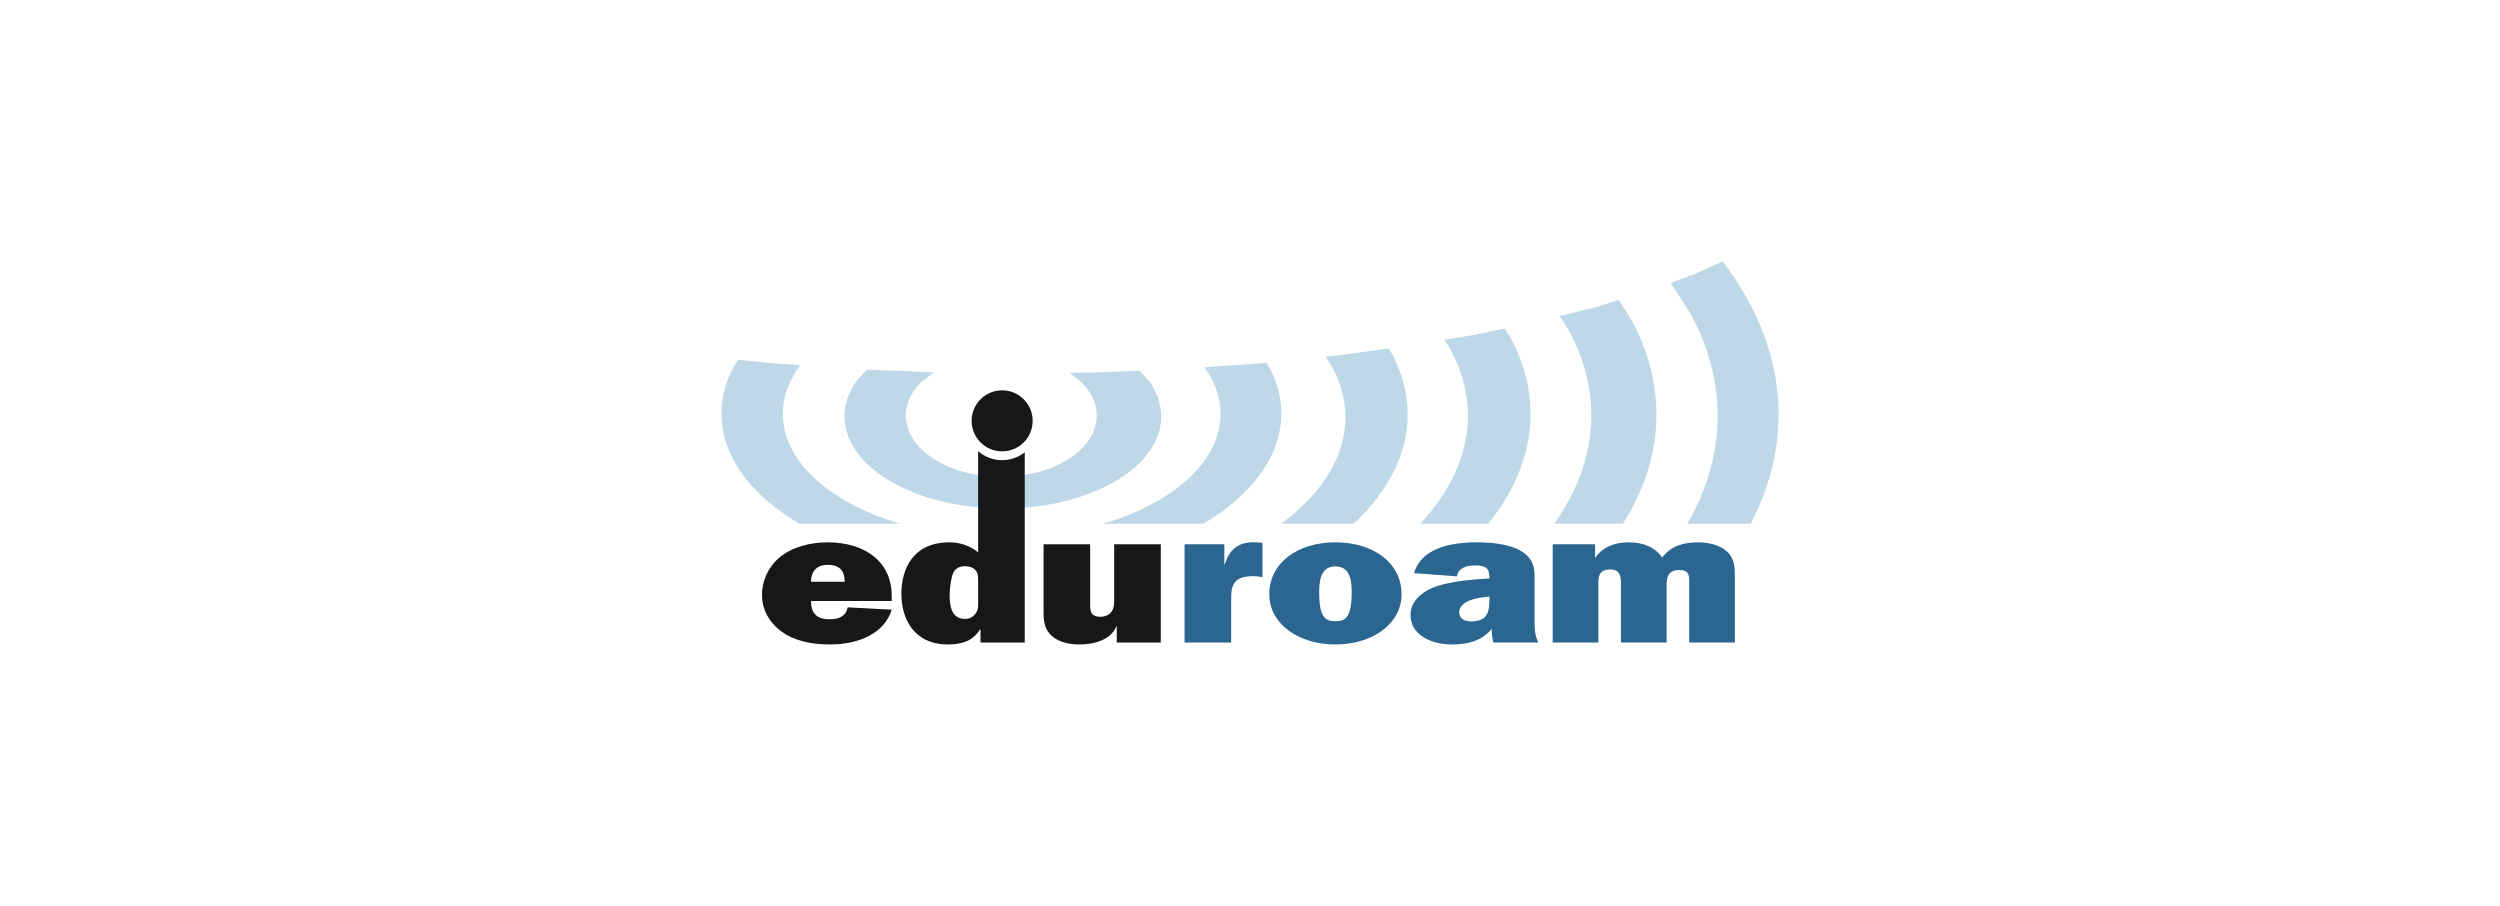
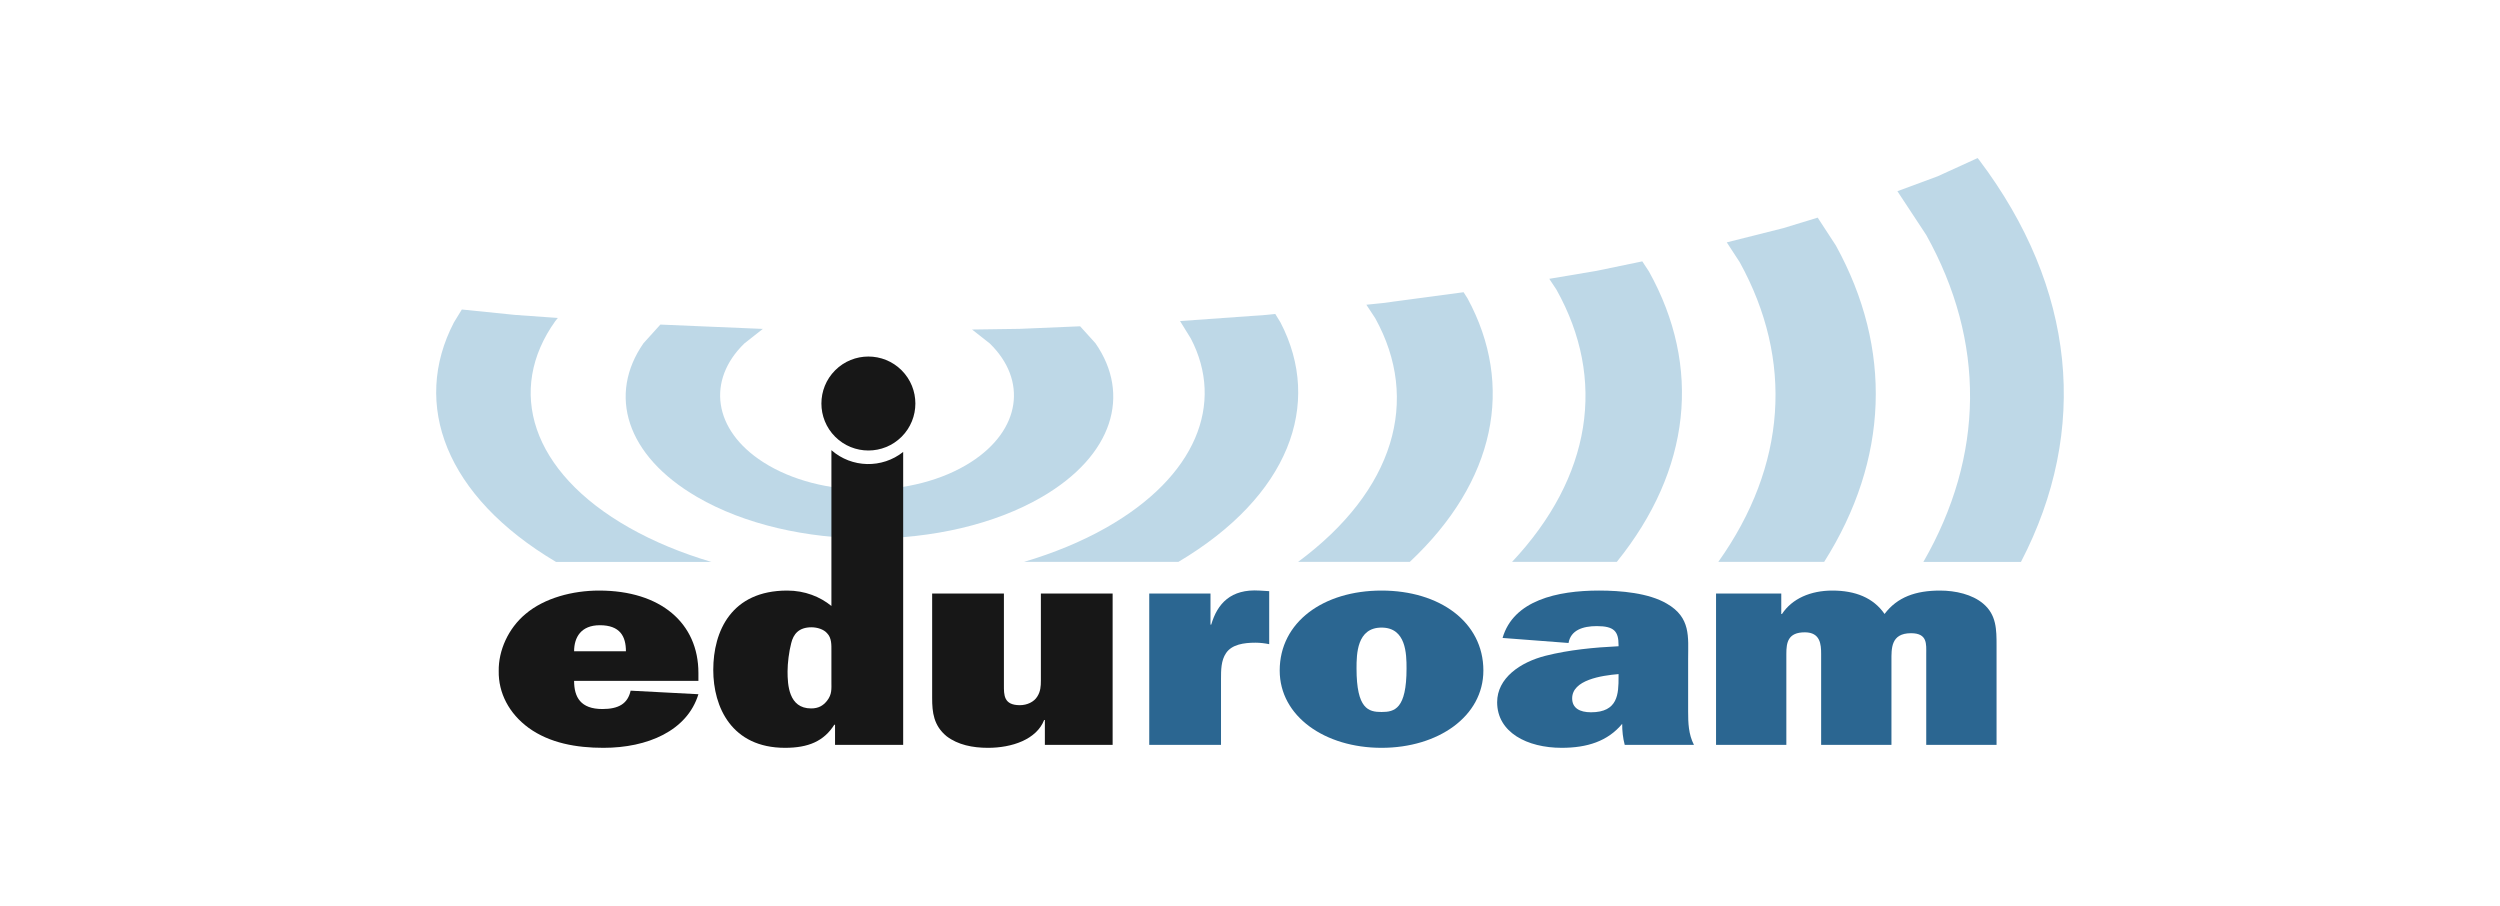
<svg xmlns="http://www.w3.org/2000/svg" version="1.1" id="svg1" width="701.72" height="254.267" viewBox="0 0 701.72 254.267">
  <defs id="defs1">
    <filter style="color-interpolation-filters:sRGB;" id="filter4" x="-0.012" y="-0.033" width="1.024" height="1.067">
      <feFlood result="flood" in="SourceGraphic" flood-opacity="0.498" flood-color="rgb(255,255,255)" id="feFlood3" />
      <feGaussianBlur result="blur" in="SourceGraphic" stdDeviation="0.3" id="feGaussianBlur3" />
      <feOffset result="offset" in="blur" dx="0" dy="0" id="feOffset3" />
      <feComposite result="comp1" operator="in" in="flood" in2="offset" id="feComposite3" />
      <feComposite result="fbSourceGraphic" operator="over" in="SourceGraphic" in2="comp1" id="feComposite4" />
      <feColorMatrix result="fbSourceGraphicAlpha" in="fbSourceGraphic" values="0 0 0 -1 0 0 0 0 -1 0 0 0 0 -1 0 0 0 0 1 0" id="feColorMatrix26" />
      <feFlood id="feFlood26" result="flood" in="fbSourceGraphic" flood-opacity="1" flood-color="rgb(255,255,255)" />
      <feGaussianBlur id="feGaussianBlur26" result="blur" in="fbSourceGraphic" stdDeviation="2" />
      <feOffset id="feOffset26" result="offset" in="blur" dx="0" dy="0" />
      <feComposite id="feComposite26" result="comp1" operator="in" in="flood" in2="offset" />
      <feComposite id="feComposite27" result="comp2" operator="over" in="fbSourceGraphic" in2="comp1" />
    </filter>
  </defs>
-   <g id="g1" style="filter:url(#filter4)" transform="matrix(0.6494967,0,0,0.6494967,122.977,44.56135)">
+   <g id="g1" style="filter:url(#filter4)">
    <g id="group-R5">
      <path id="path2" d="m 244.05,151.15 c -17.521,0 -35.042,-3.887 -48.389,-11.659 -20.042,-11.66 -25.051,-28.769 -15.035,-43.154 l 4.733,-5.233 28.381,1.201 0.391,0.002 -5.205,4.1 c -10.567,10.275 -8.808,24.258 5.276,33.3 8.052,5.17 18.61,7.756 29.168,7.756 10.558,0 21.118,-2.587 29.164,-7.756 14.083,-9.043 15.847,-23.025 5.283,-33.3 l -4.975,-3.913 13.353,-0.189 16.983,-0.719 4.296,4.751 c 10.017,14.385 5.007,31.494 -15.025,43.154 -13.356,7.771 -30.877,11.659 -48.399,11.659 v 0" style="fill:#bed8e7;fill-opacity:1;fill-rule:evenodd;stroke:none;stroke-width:0.087" />
      <path id="path3" d="m 359.414,90.505 -1.457,-2.377 -2.627,0.268 -24.104,1.721 3.023,4.895 c 9.519,18.224 1.585,38.752 -23.802,53.125 -6.953,3.938 -14.732,7.12 -23.011,9.573 h 43.328 c 31.031,-18.409 40.598,-44.23 28.65,-67.206" style="fill:#bed8e7;fill-opacity:1;fill-rule:evenodd;stroke:none;stroke-width:0.087" />
      <path id="path4" d="m 156.058,157.721 h 43.603 c -8.281,-2.455 -16.054,-5.646 -23.009,-9.584 -27.701,-15.679 -34.62,-38.684 -20.772,-58.032 l 0.699,-0.859 -11.976,-0.851 -14.972,-1.521 -2.222,3.629 c -11.95,22.979 -2.391,48.807 28.649,67.216" style="fill:#bed8e7;fill-opacity:1;fill-rule:evenodd;stroke:none;stroke-width:0.087" />
      <path id="path5" d="m 364.363,157.71 h 31.355 c 24.069,-22.578 29.482,-49.462 16.191,-73.969 l -1.098,-1.718 -22.915,3.066 -4.375,0.443 2.49,3.791 c 12.709,22.91 5.478,48.294 -21.648,68.387" style="fill:#bed8e7;fill-opacity:1;fill-rule:evenodd;stroke:none;stroke-width:0.087" />
      <path id="path6" d="m 424.421,157.71 h 29.396 c 20.861,-25.833 23.889,-54.777 9.022,-81.508 l -1.87,-2.841 -12.865,2.668 -13.244,2.231 2.003,3.022 c 14.105,25.168 9.94,52.58 -12.442,76.428" style="fill:#bed8e7;fill-opacity:1;fill-rule:evenodd;stroke:none;stroke-width:0.087" />
      <path id="path7" d="m 482.309,157.71 h 29.711 c 18.144,-28.69 19.259,-59.809 3.291,-88.789 l -5.107,-7.834 -9.636,2.945 -15.882,3.997 3.633,5.573 c 15.178,27.51 13.157,57.164 -6.009,84.106" style="fill:#bed8e7;fill-opacity:1;fill-rule:evenodd;stroke:none;stroke-width:0.087" />
      <path id="path8" d="m 539.867,157.721 h 27.392 C 586.547,120.65 582.644,80.819 555.503,44.87 l -0.412,-0.504 -11.229,5.125 -11.285,4.175 8.094,12.288 c 16.671,29.913 16.39,61.922 -0.804,91.768" style="fill:#bed8e7;fill-opacity:1;fill-rule:evenodd;stroke:none;stroke-width:0.087" />
      <path id="path9" d="m 175.69,182.806 c 0,-4.157 -1.627,-7.314 -7.324,-7.314 -5.29,0 -7.222,3.408 -7.222,7.314 z m 20.345,12.054 c -3.154,10.309 -14.343,15.045 -26.652,15.045 -7.63,0 -15.056,-1.329 -20.956,-5.568 -5.595,-4.075 -8.544,-9.893 -8.443,-15.962 -0.099,-5.735 2.645,-11.97 7.528,-16.041 5.29,-4.49 13.224,-6.569 20.65,-6.569 17.293,0 27.873,9.146 27.873,23.109 v 2.244 h -34.892 c 0,4.573 1.831,7.896 7.935,7.896 4.578,0 7.121,-1.496 7.934,-5.153 l 19.023,0.998" style="fill:#171717;fill-opacity:1;fill-rule:nonzero;stroke:none;stroke-width:0.087" />
      <path id="path10" d="m 232.147,196.689 c -1.12,1.412 -2.442,2.159 -4.477,2.159 -6.307,0 -6.612,-6.649 -6.612,-10.389 0,-2.328 0.407,-5.569 1.018,-7.898 0.61,-2.576 2.134,-4.488 5.695,-4.488 1.629,0 3.458,0.581 4.375,1.661 1.322,1.331 1.22,3.326 1.22,4.988 v 8.562 c 0,2.078 0.204,3.574 -1.22,5.403 z m 1.22,-70.326 v 43.726 c -3.153,-2.577 -7.426,-4.324 -12.41,-4.324 -15.666,0 -20.752,11.389 -20.752,22.278 0,10.475 5.188,21.861 20.141,21.861 6.511,0 10.885,-1.828 13.836,-6.484 h 0.203 v 5.653 h 19.125 v -82.22 c -5.907,4.696 -14.416,4.531 -20.142,-0.492" style="fill:#171717;fill-opacity:1;fill-rule:nonzero;stroke:none;stroke-width:0.087" />
      <path id="path11" d="m 293.282,209.075 v -6.982 h -0.204 c -2.136,5.486 -9.054,7.813 -15.768,7.813 -4.272,0 -8.443,-0.83 -11.596,-3.242 -3.663,-2.992 -4.07,-6.732 -4.07,-10.722 v -29.343 h 20.142 v 25.685 c 0,2.743 -0.103,5.653 4.475,5.653 2.036,0 3.968,-0.914 4.884,-2.41 0.916,-1.414 1.017,-2.909 1.017,-4.49 v -24.438 h 20.141 v 42.477 h -19.022" style="fill:#171717;fill-opacity:1;fill-rule:nonzero;stroke:none;stroke-width:0.087" />
      <path id="path12" d="m 339.973,175.326 c 1.729,-5.902 5.492,-10.059 13.529,-9.561 l 2.746,0.167 v 14.88 c -1.22,-0.25 -2.541,-0.416 -3.864,-0.416 -3.255,0 -6.612,0.5 -8.238,2.911 -1.424,2.078 -1.424,4.82 -1.424,7.315 v 18.454 h -20.142 V 166.597 h 17.191 v 8.729 h 0.203" style="fill:#2b6691;fill-opacity:1;fill-rule:evenodd;stroke:none;stroke-width:0.087" />
      <path id="path13" d="m 380.762,187.628 c 0,11.387 3.357,12.22 7.019,12.22 3.662,0 7.019,-0.833 7.019,-12.22 0,-4.073 -0.103,-11.472 -7.019,-11.472 -6.918,0 -7.019,7.399 -7.019,11.472 z m 35.604,0.582 c 0,12.883 -12.716,21.695 -28.585,21.695 -15.87,0 -28.584,-8.812 -28.584,-21.695 0,-13.633 12.309,-22.445 28.584,-22.445 16.276,0 28.585,8.812 28.585,22.445" style="fill:#2b6691;fill-opacity:1;fill-rule:evenodd;stroke:none;stroke-width:0.087" />
      <path id="path14" d="m 454.309,189.208 c -4.883,0.415 -13.021,1.661 -13.021,6.816 0,2.743 2.136,3.906 5.29,3.906 7.63,0 7.731,-5.238 7.731,-9.892 z m 1.73,19.866 c -0.51,-1.911 -0.714,-3.906 -0.714,-5.902 -4.067,4.905 -9.866,6.732 -16.987,6.732 -9.664,0 -18.107,-4.322 -18.107,-12.8 0,-6.733 6.408,-11.221 13.631,-13.051 6.612,-1.663 13.631,-2.327 20.447,-2.66 v -0.333 c 0,-3.825 -1.22,-5.32 -6.104,-5.32 -3.967,0 -7.324,1.164 -7.934,4.737 l -18.516,-1.412 c 3.052,-10.556 15.362,-13.301 27.06,-13.301 6.105,0 13.937,0.667 19.021,3.659 6.816,3.906 6.004,9.393 6.004,15.461 v 14.879 c 0,3.159 0.101,6.317 1.626,9.31 h -19.428" style="fill:#2b6691;fill-opacity:1;fill-rule:evenodd;stroke:none;stroke-width:0.087" />
      <path id="path15" d="m 499.982,166.598 v 5.736 h 0.203 c 2.848,-4.324 8.037,-6.569 14.141,-6.569 6.409,0 11.493,1.996 14.648,6.569 3.561,-4.739 8.749,-6.569 15.563,-6.569 4.374,0 9.054,1.08 12.108,3.659 3.764,3.159 3.764,7.316 3.764,11.804 v 27.847 H 540.671 v -25.519 c 0,-2.743 0.406,-5.821 -4.271,-5.821 -5.697,0 -5.493,4.324 -5.493,7.731 v 23.608 h -19.736 v -25.519 c 0,-2.66 -0.203,-6.07 -4.577,-6.07 -4.781,0 -5.188,2.91 -5.188,6.07 v 25.519 h -19.733 v -42.477 h 18.309" style="fill:#2b6691;fill-opacity:1;fill-rule:evenodd;stroke:none;stroke-width:0.087" />
      <path id="path16" d="m 253.073,122.59 c -5.149,5.147 -13.505,5.147 -18.654,0 -5.147,-5.147 -5.147,-13.505 0,-18.654 5.149,-5.147 13.505,-5.147 18.654,0 5.148,5.149 5.148,13.507 0,18.654 v 0" style="fill:#171717;fill-opacity:1;fill-rule:evenodd;stroke:none;stroke-width:0.087" />
    </g>
  </g>
</svg>
